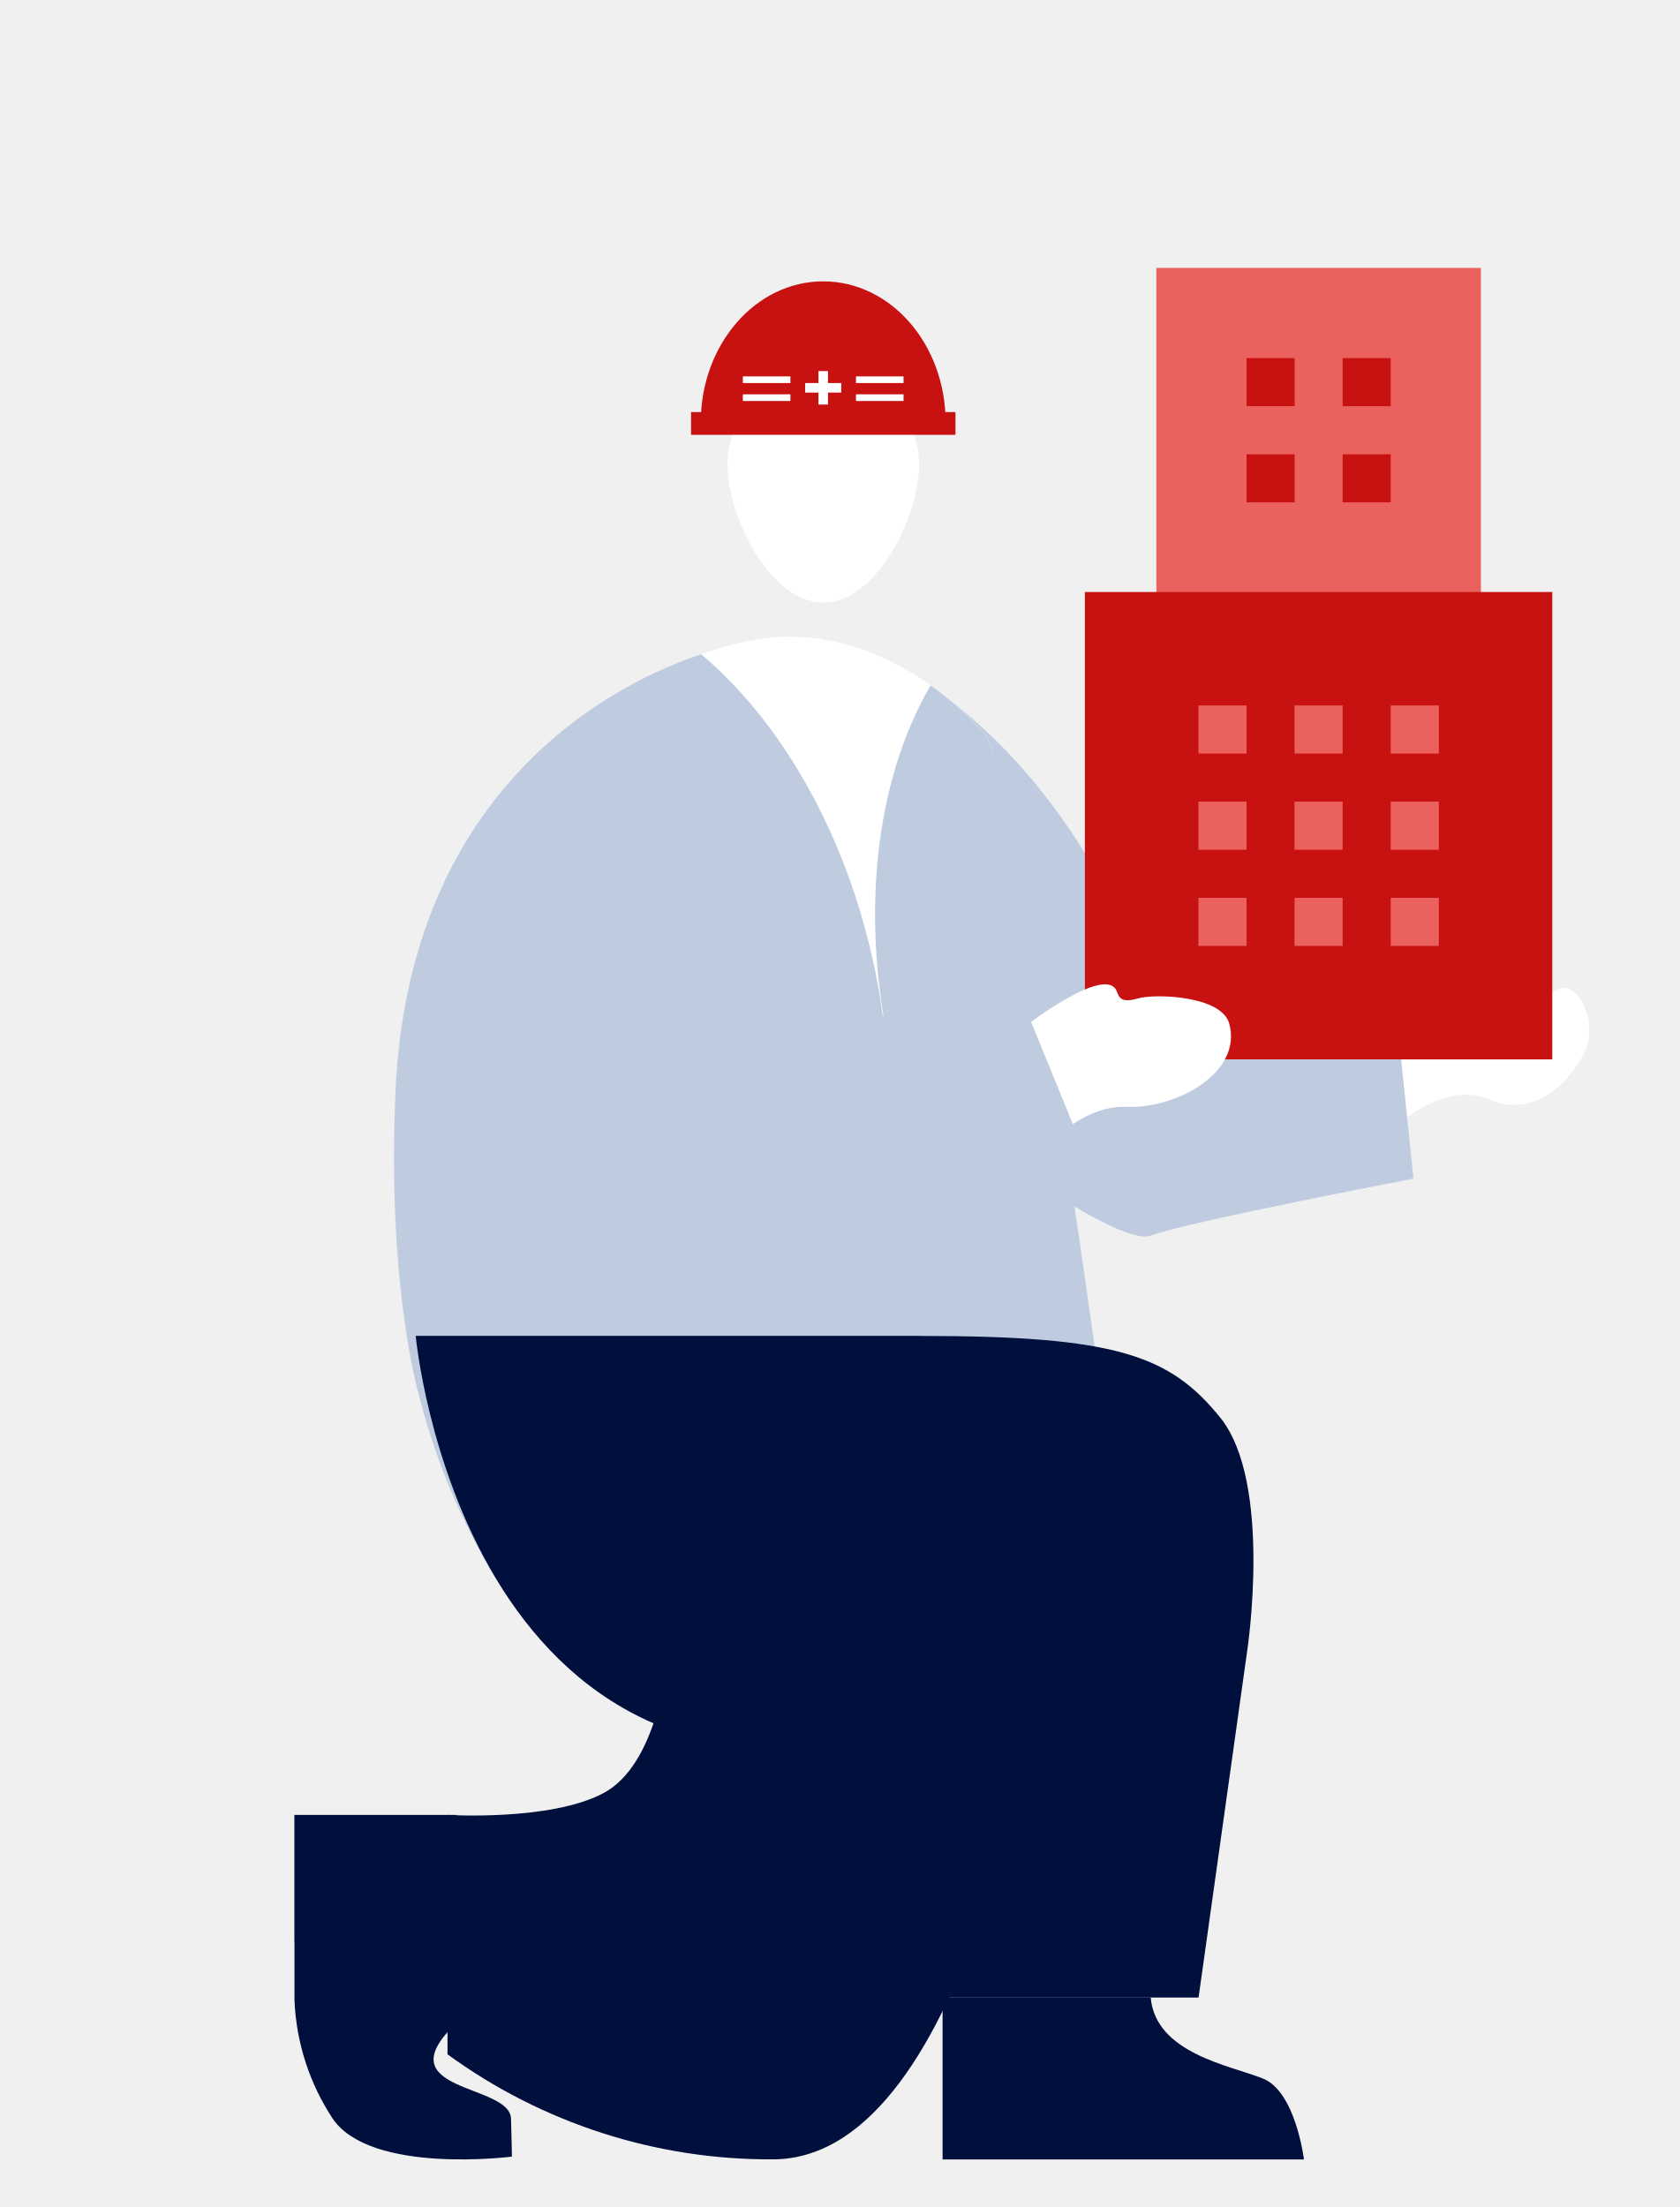
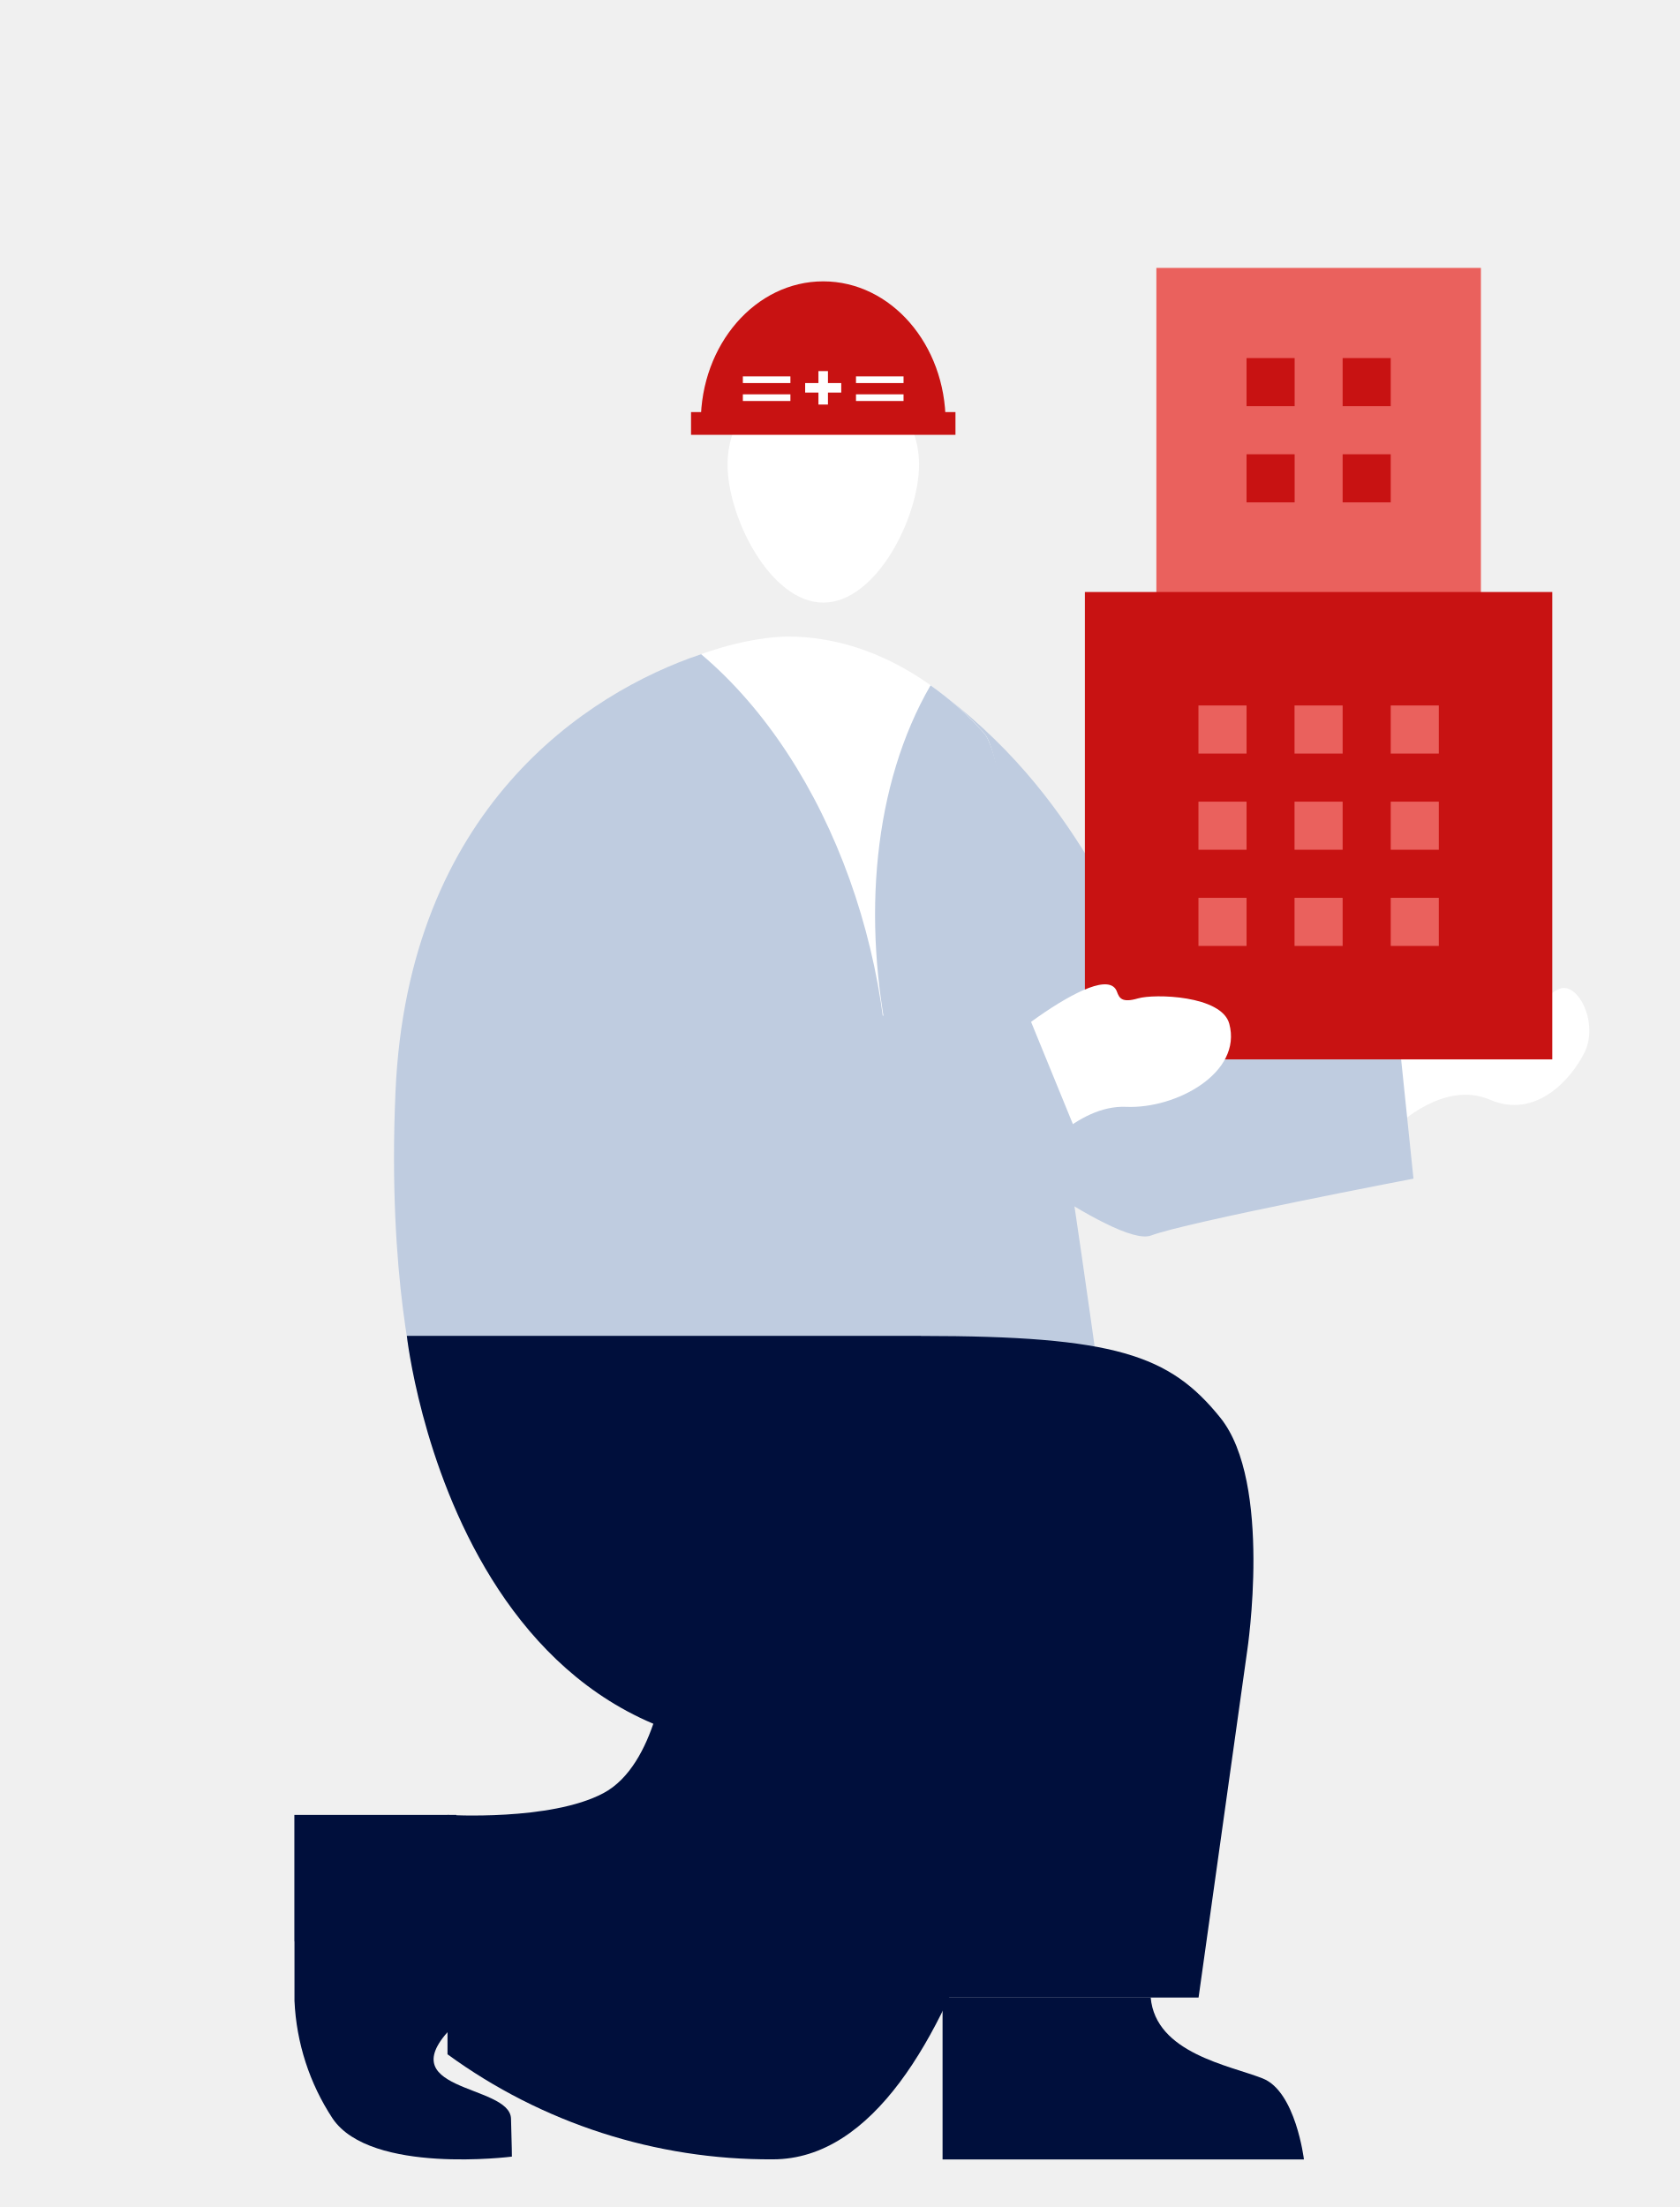
<svg xmlns="http://www.w3.org/2000/svg" viewBox="0 0 153.69 201.91">
  <g>
    <g class="culture-making2">
      <g class="culture-making2-left-hand">
        <g class="Group_2502" data-name="Group 2502">
          <g class="Group_2501" data-name="Group 2501">
            <path class="Path_2545" data-name="Path 2545" d="m123.54,94.18c2.52-1.57,18.32-6.24,17.01-3s1.02-.91,2.6-.79c1.57.12,3,3.47,1.81,5.89s-4.44,6.14-8.65,4.33c-4.21-1.81-8.44,2.35-8.44,2.35l-4.32-8.78Z" fill="#fff" />
          </g>
        </g>
        <g class="Group_2503" data-name="Group 2503">
          <path class="Path_2546" data-name="Path 2546" d="m85.13,62.71c14.15,10.21,17.06,22.74,21.54,27.37.85.88,20.54-2.56,20.54-2.56l2.1,20.31s-20.83,3.99-24,5.2c-3.17,1.21-18.07-10.26-18.07-10.26" fill="#bfcce0" />
        </g>
      </g>
      <g class="culture-making2-body">
        <g class="Group_2495" data-name="Group 2495">
          <g class="Group_2492" data-name="Group 2492">
            <path class="Path_2538" data-name="Path 2538" d="m86.23,197.56v-14.82h19.04c.45,5.11,7.23,6.21,10.25,7.41,3.02,1.19,3.77,7.41,3.77,7.41h-33.06Z" fill="#000f3c" />
          </g>
        </g>
        <g class="Group_2499" data-name="Group 2499">
          <g class="Group_2496" data-name="Group 2496">
            <path class="Path_2541" data-name="Path 2541" d="m26.93,177.62v-11.58h14.82v19.04c-6.7,6.38,4.9,5.5,5,8.75.08,2.64.08,3.47.08,3.47,0,0-12.89,1.66-16.39-3.47-2.12-3.21-3.33-6.94-3.5-10.79v-5.43Z" fill="#000f3c" />
          </g>
        </g>
        <g class="Group_2500" data-name="Group 2500">
          <path class="Path_2544" data-name="Path 2544" d="m38.7,122.22l29.11-60.29,23.44,10.38,9.17,53.08-61.72-3.18Z" fill="#aeaeae" />
        </g>
        <path class="Path_2547" data-name="Path 2547" d="m40.95,130.09s-4.45,3.02-2.92-30.17c1.53-33.19,25.79-41.68,34.09-41.68,8.3,0,14.79,5.28,17.95,8.88,3.16,3.59,6.85,58.54,6.85,58.54l-55.96,4.42Z" fill="#fff" />
        <path class="Path_2549" data-name="Path 2549" d="m60.94,152.48s-.85,8.98-5.74,11.57c-4.83,2.57-14.26,1.99-14.26,1.99v21.9c8.64,6.3,19.07,9.67,29.76,9.61,18.42,0,24.58-45.08,24.58-45.08h-34.34Z" fill="#000f3c" />
        <rect class="Rectangle_369" data-name="Rectangle 369" x="64.27" y="105.14" width="32.64" height="20.53" fill="#bfcce0" />
        <g class="Group_2507" data-name="Group 2507">
          <path class="Path_2550" data-name="Path 2550" d="m99.64,126.98l.5-3.8s-7.29-52.89-10.07-56.05c-1.47-1.66-3.13-3.15-4.94-4.43-10.47,18.09-4.31,49.24,14.51,64.28Z" fill="#bfcce0" />
        </g>
        <path class="Path_2552" data-name="Path 2552" d="m38.25,127.34c1.49,6.03,3.89,11.79,7.12,17.09,46.26-7.67,42.49-64.56,18.77-84.58-10.49,3.53-26.83,14.16-27.96,40.05-.75,17.06,1.88,26.71,2.06,27.43Z" fill="#bfcce0" />
-         <path class="Path_2551" data-name="Path 2551" d="m84.23,122.22c17.81,0,22.79,1.74,27.41,7.48,4.8,5.96,2.46,21.32,2.46,21.32l-4.45,31.73h-25.65v-24.36c-41.65,11.09-45.97-36.18-45.97-36.18h46.2Z" fill="#000f3c" />
+         <path class="Path_2551" data-name="Path 2551" d="m84.23,122.22c17.81,0,22.79,1.74,27.41,7.48,4.8,5.96,2.46,21.32,2.46,21.32l-4.45,31.73h-25.65v-24.36c-41.65,11.09-46.78-36.18-46.78-36.18h47.01Z" fill="#000f3c" />
      </g>
      <g class="culture-making2-head">
        <g class="Group_2506" data-name="Group 2506">
          <g class="Group_2504" data-name="Group 2504">
            <path class="Ellipse_180" data-name="Ellipse 180" d="m66.56,42.5c0,4.84,3.92,12.63,8.76,12.63,4.84,0,8.76-7.79,8.76-12.63s-3.92-8.76-8.76-8.76-8.76,3.92-8.76,8.76Z" fill="#fff" />
          </g>
        </g>
        <g>
          <path d="m86.51,38.64c0-7.13-5.01-12.9-11.2-12.9-6.19,0-11.2,5.78-11.2,12.9h22.4Z" fill="#c81212" />
          <g>
            <line x1="76.96" y1="35.48" x2="73.66" y2="35.48" fill="none" stroke="#fff" stroke-miterlimit="10" stroke-width=".87" />
            <line x1="75.31" y1="37.01" x2="75.31" y2="33.95" fill="none" stroke="#fff" stroke-miterlimit="10" stroke-width=".87" />
          </g>
          <g>
            <line x1="82.66" y1="36.38" x2="78.31" y2="36.38" fill="none" stroke="#fff" stroke-miterlimit="10" stroke-width=".61" />
            <line x1="82.66" y1="34.74" x2="78.31" y2="34.74" fill="none" stroke="#fff" stroke-miterlimit="10" stroke-width=".61" />
            <g>
              <line x1="72.31" y1="36.38" x2="67.96" y2="36.38" fill="none" stroke="#fff" stroke-miterlimit="10" stroke-width=".61" />
              <line x1="72.31" y1="34.74" x2="67.96" y2="34.74" fill="none" stroke="#fff" stroke-miterlimit="10" stroke-width=".61" />
            </g>
          </g>
          <rect x="63.21" y="37.71" width="24.19" height="2.08" transform="translate(150.62 77.49) rotate(-180)" fill="#c81212" />
        </g>
      </g>
      <g class="culture-making2-structure">
        <g class="Group_2509" data-name="Group 2509">
          <rect class="Rectangle_370" data-name="Rectangle 370" x="105.79" y="24.51" width="29.69" height="29.69" fill="#ea615d" />
          <g class="Group_2508" data-name="Group 2508">
            <rect class="Rectangle_371" data-name="Rectangle 371" x="122.83" y="32.76" width="4.4" height="4.4" fill="#c81212" />
            <rect class="Rectangle_372" data-name="Rectangle 372" x="114.04" y="32.76" width="4.4" height="4.4" fill="#c81212" />
            <rect class="Rectangle_373" data-name="Rectangle 373" x="122.83" y="41.56" width="4.4" height="4.4" fill="#c81212" />
            <rect class="Rectangle_374" data-name="Rectangle 374" x="114.04" y="41.56" width="4.4" height="4.4" fill="#c81212" />
          </g>
        </g>
        <g class="Group_2511" data-name="Group 2511">
          <rect class="Rectangle_376" data-name="Rectangle 376" x="99.25" y="54.16" width="42.76" height="42.76" fill="#c81212" />
          <g class="Group_2510" data-name="Group 2510">
            <rect class="Rectangle_377" data-name="Rectangle 377" x="127.23" y="73.34" width="4.4" height="4.4" fill="#ea615d" />
            <rect class="Rectangle_378" data-name="Rectangle 378" x="118.43" y="73.34" width="4.4" height="4.4" fill="#ea615d" />
            <rect class="Rectangle_379" data-name="Rectangle 379" x="127.23" y="82.14" width="4.4" height="4.4" fill="#ea615d" />
            <rect class="Rectangle_380" data-name="Rectangle 380" x="118.43" y="82.14" width="4.4" height="4.4" fill="#ea615d" />
            <rect class="Rectangle_381" data-name="Rectangle 381" x="109.64" y="73.34" width="4.4" height="4.4" fill="#ea615d" />
            <rect class="Rectangle_382" data-name="Rectangle 382" x="109.64" y="82.14" width="4.4" height="4.4" fill="#ea615d" />
            <rect class="Rectangle_383" data-name="Rectangle 383" x="127.23" y="64.54" width="4.4" height="4.4" fill="#ea615d" />
            <rect class="Rectangle_384" data-name="Rectangle 384" x="118.43" y="64.54" width="4.4" height="4.4" fill="#ea615d" />
            <rect class="Rectangle_385" data-name="Rectangle 385" x="109.64" y="64.54" width="4.4" height="4.4" fill="#ea615d" />
          </g>
        </g>
      </g>
      <g class="culture-making2-right-hand">
        <g class="Group_2514" data-name="Group 2514">
          <g class="Group_2513" data-name="Group 2513">
            <path class="Path_2553" data-name="Path 2553" d="m87.33,99.55c1.8-2.36,13.64-12.11,14.85-8.83.21.57.43,1.06,1.93.62s7.65-.28,8.35,2.32c1.21,4.48-4.85,7.8-9.43,7.6-4.58-.21-8.56,4.97-8.56,4.97l-7.15-6.68Z" fill="#fff" />
          </g>
        </g>
        <g class="Group_2515" data-name="Group 2515">
          <path class="Path_2554" data-name="Path 2554" d="m60.39,100.17c-.58,6.27,3.28,12.98,9.47,13.96,6.19.98,30.44-6.04,30.44-6.04l-6.79-16.6s-32.53,2.41-33.11,8.69Z" fill="#bfcce0" />
        </g>
      </g>
      <rect width="153.69" height="201.91" fill="none" />
    </g>
  </g>
</svg>
